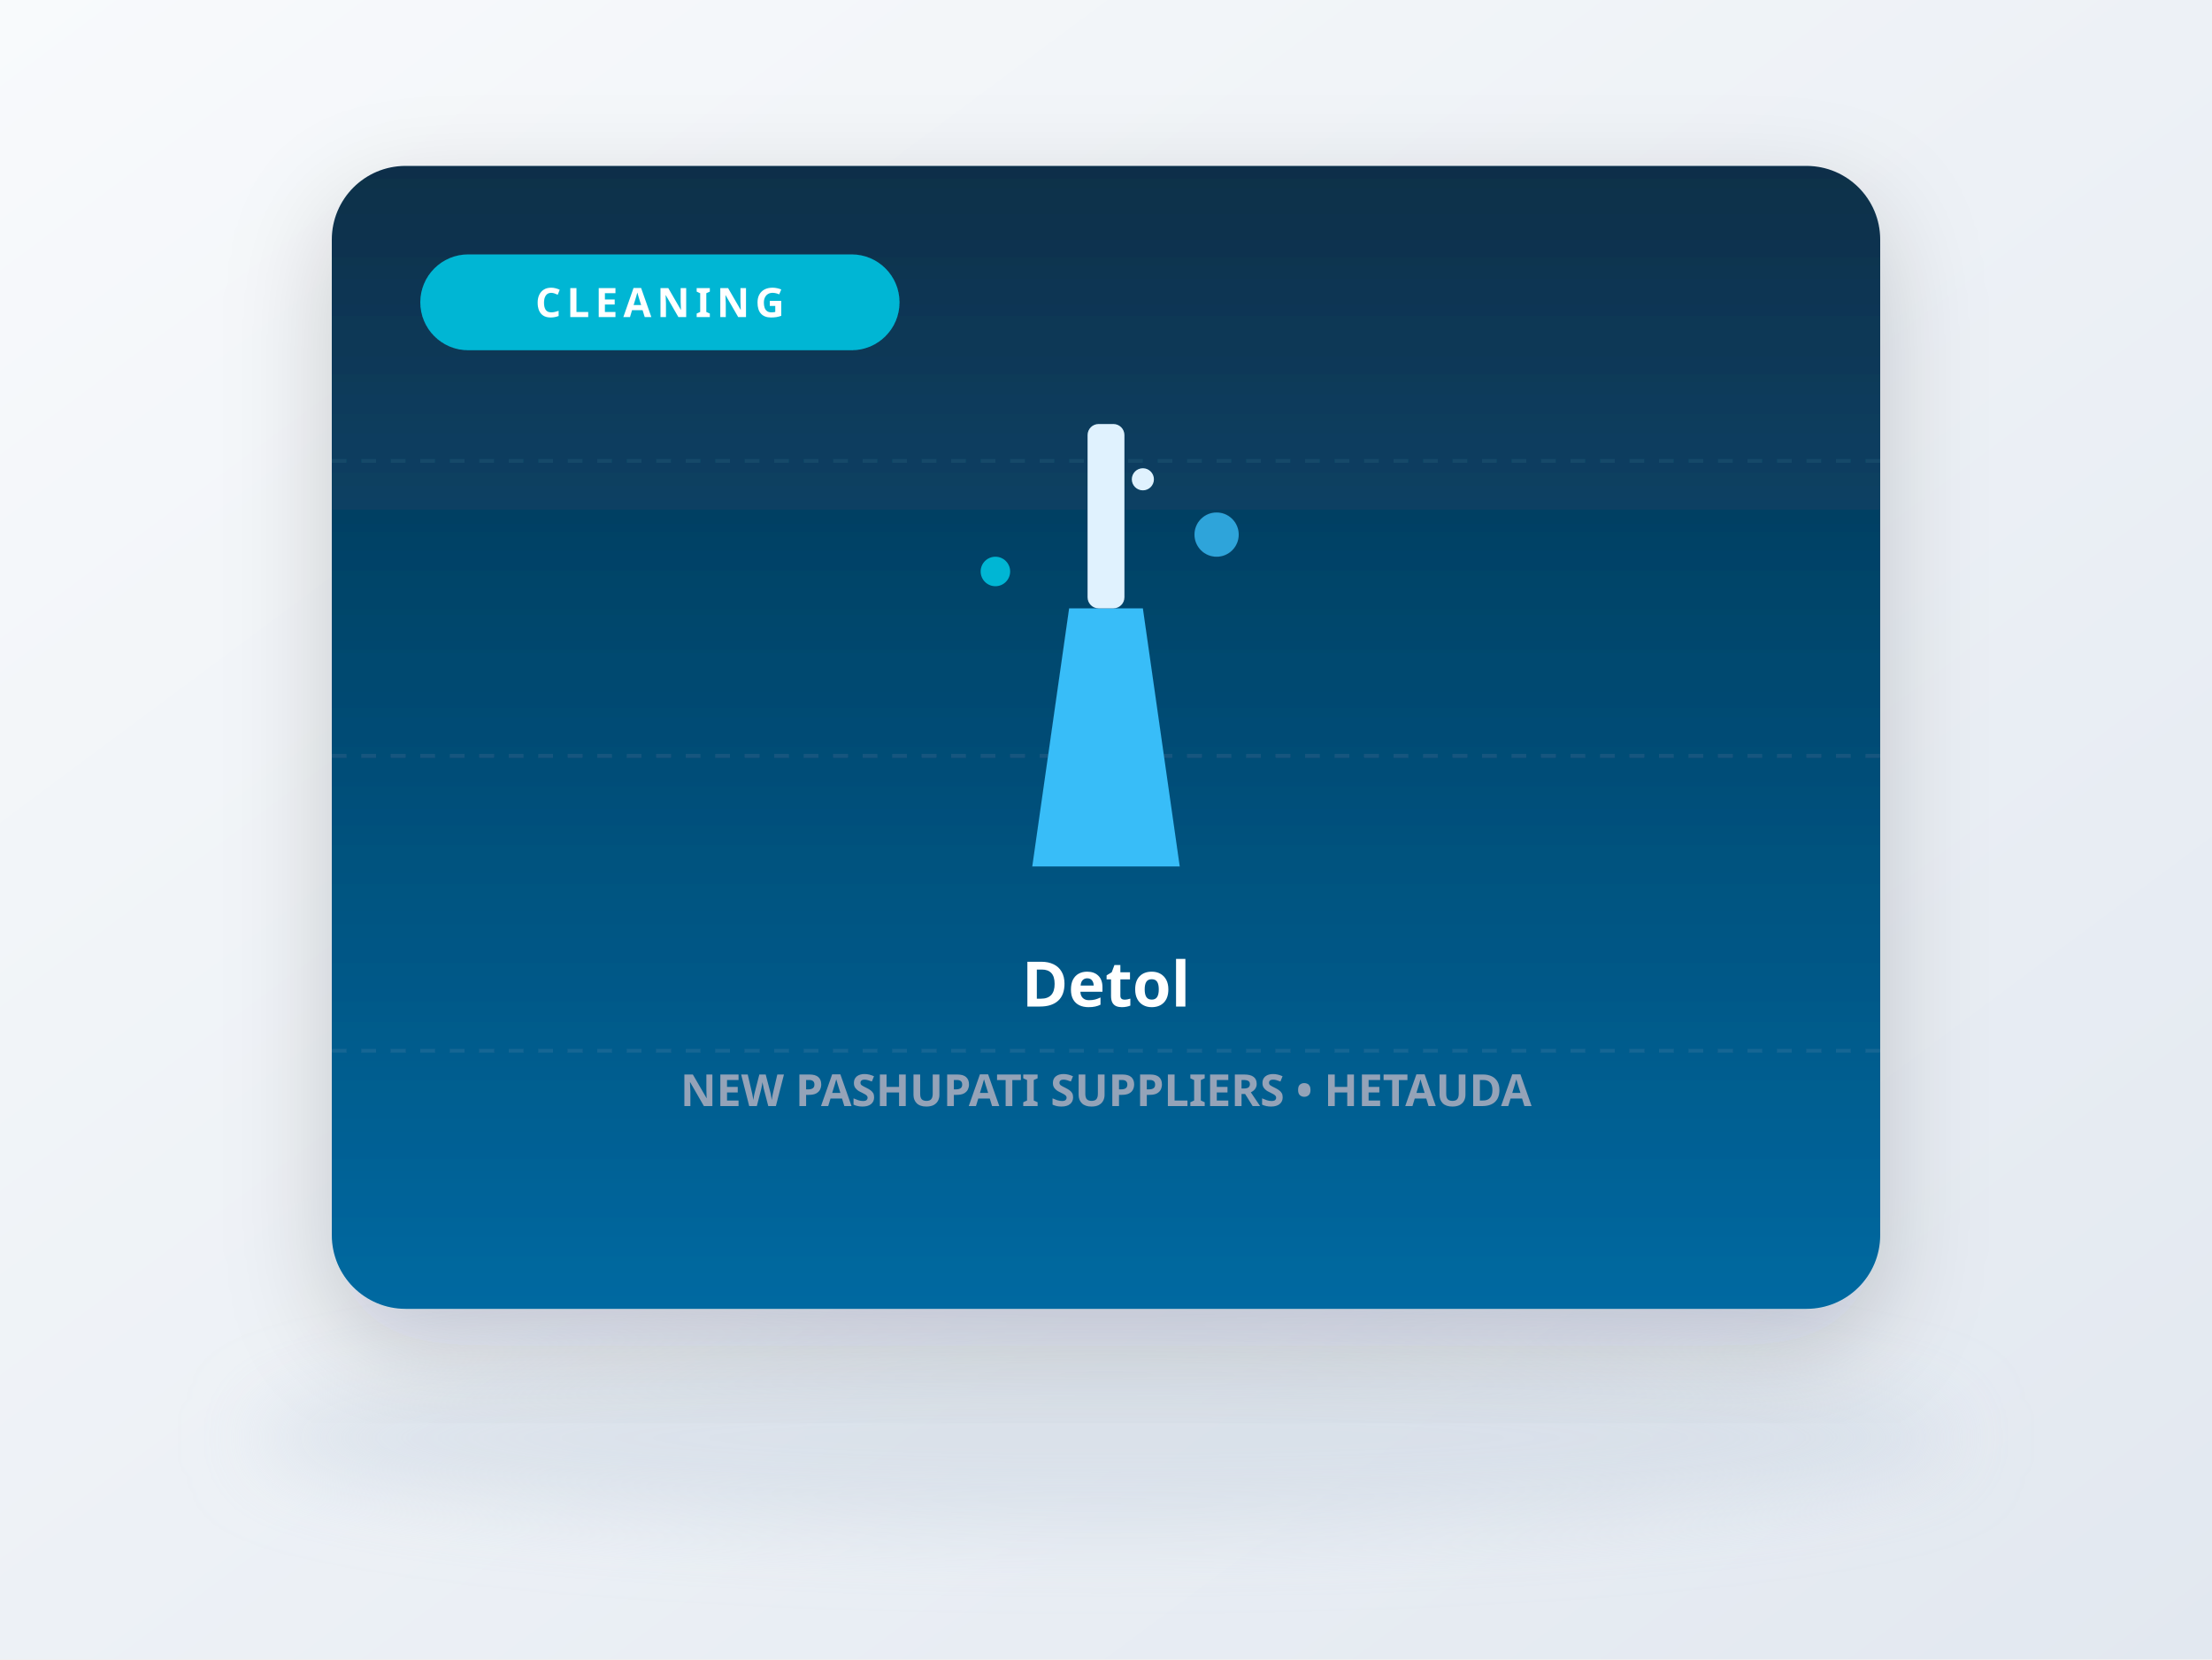
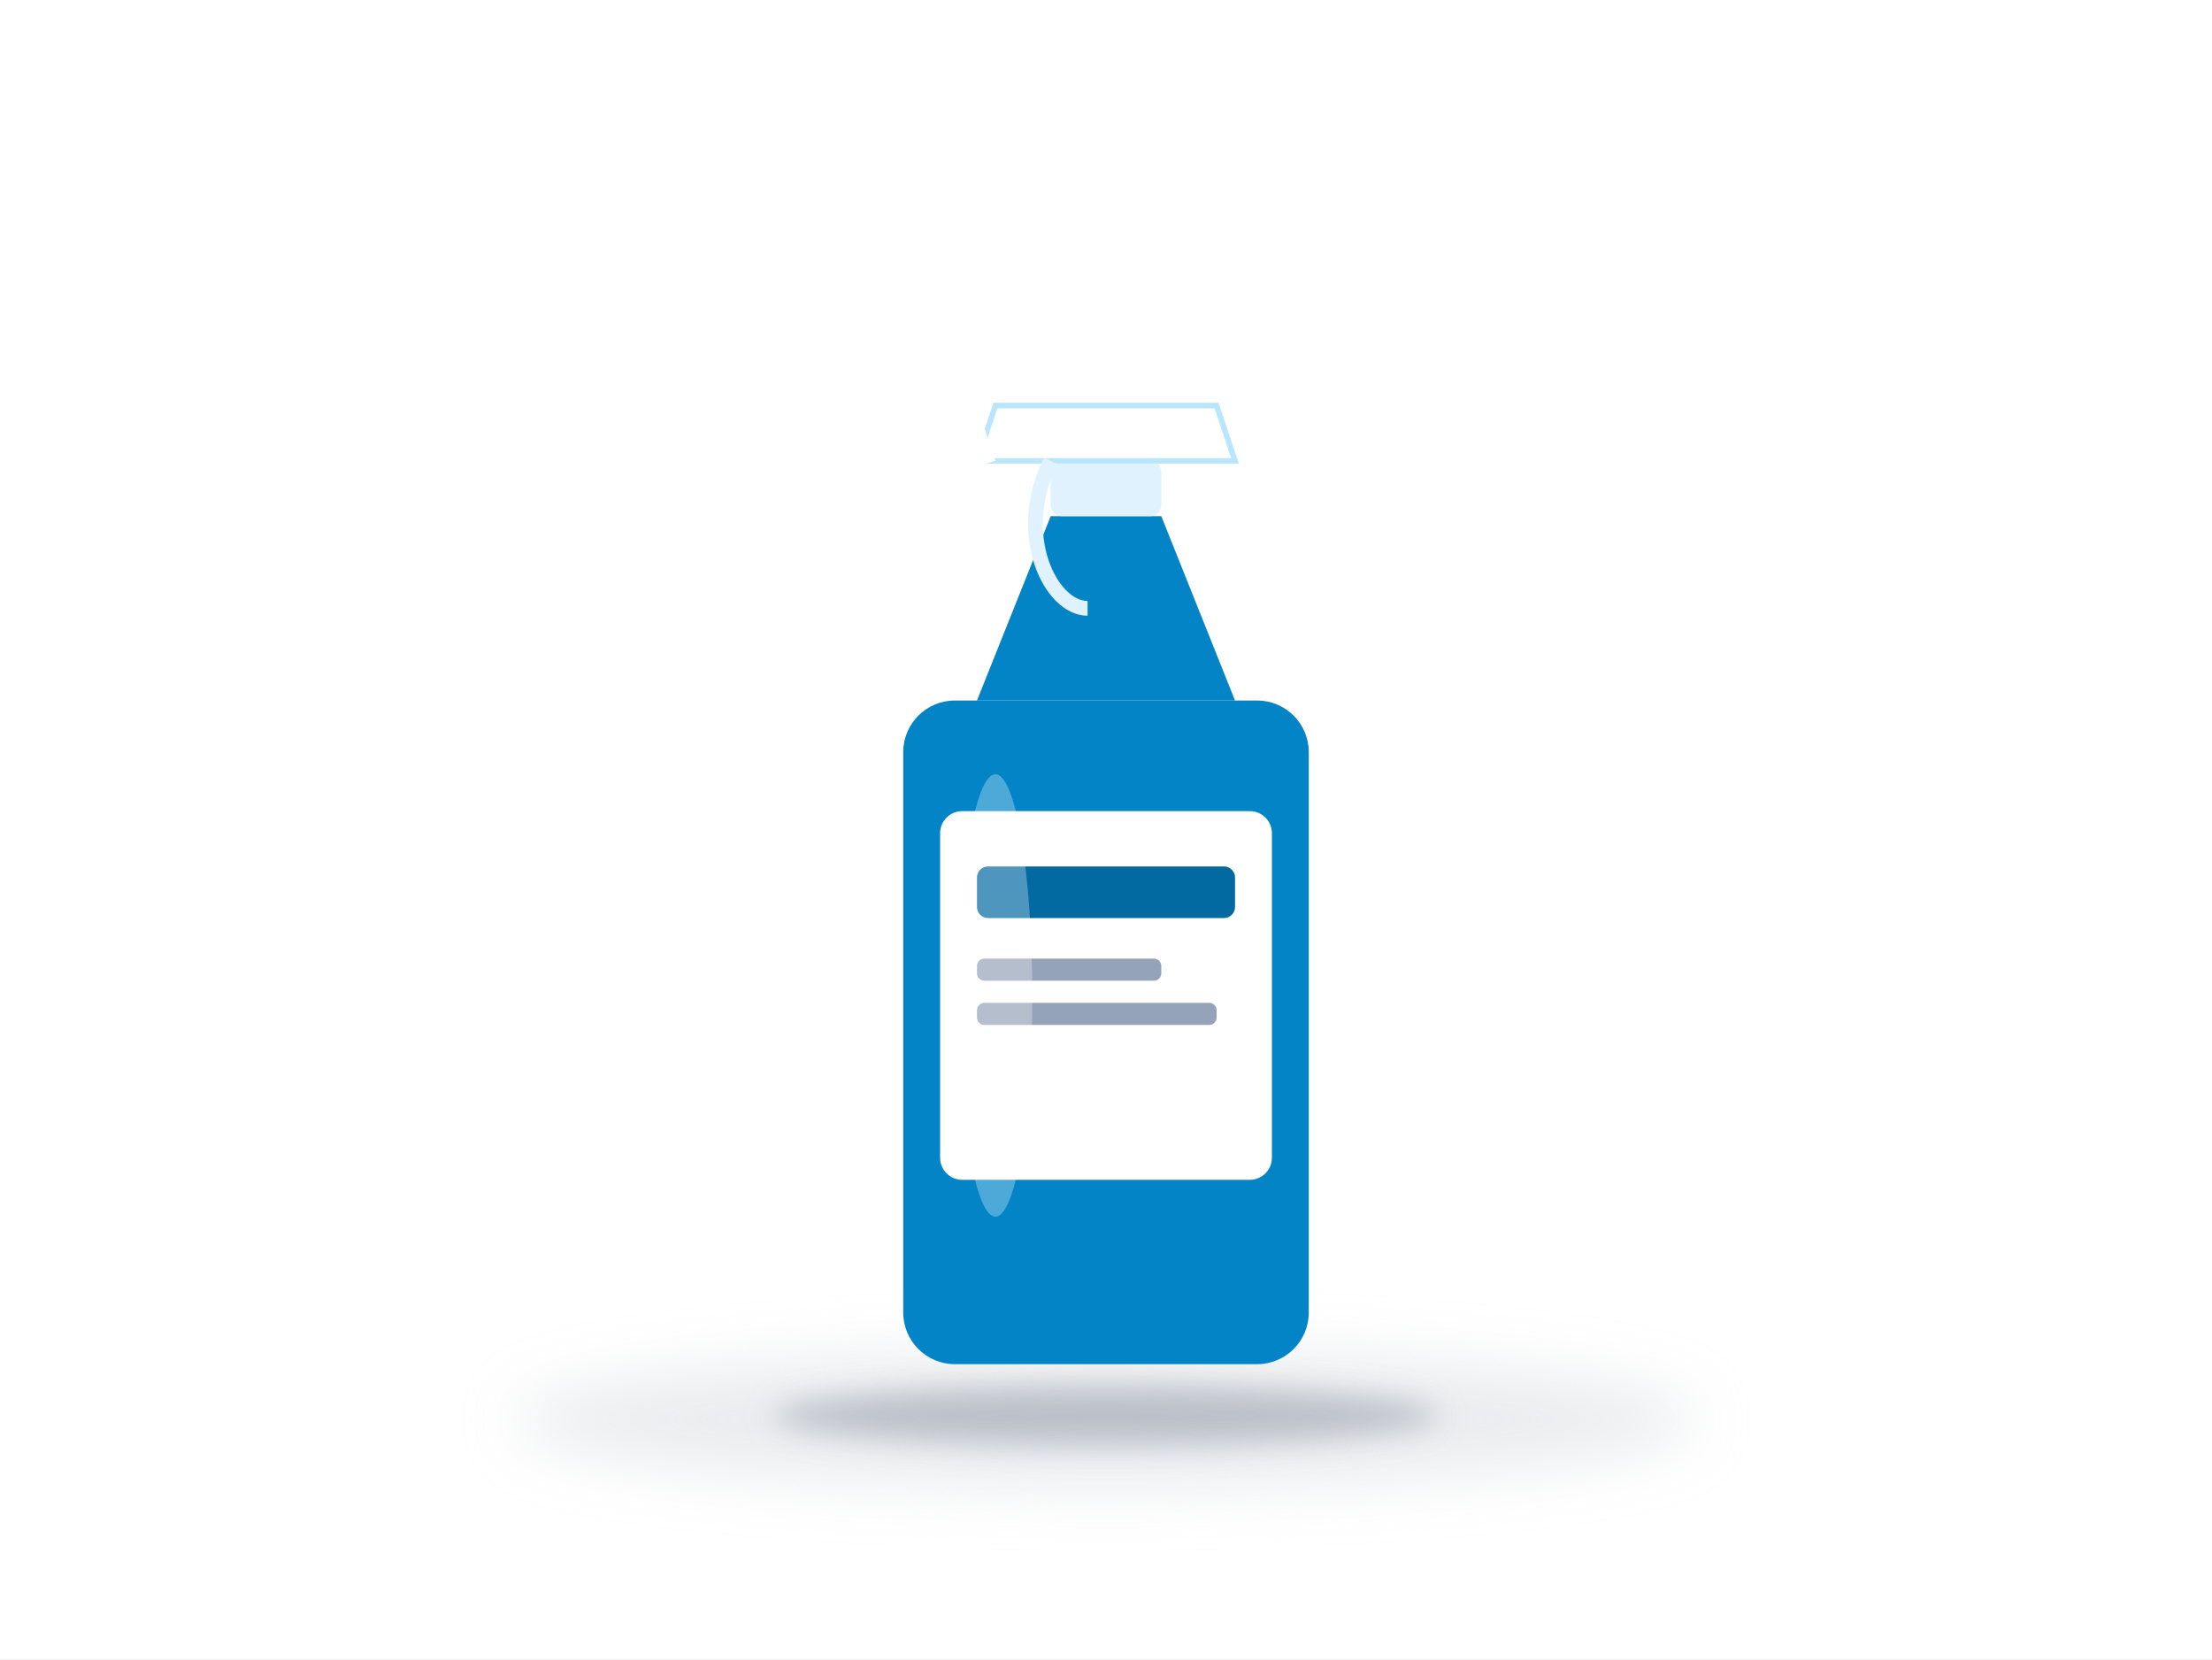
<svg xmlns="http://www.w3.org/2000/svg" viewBox="0 0 600 450" width="600" height="450">
  <defs>
-     <linearGradient id="bgGrad" x1="0%" y1="0%" x2="100%" y2="100%">
-       <stop offset="0%" stop-color="#F8FAFC" />
+     <linearGradient id="metalGrad" x1="0%" y1="0%" x2="100%" y2="0%">
+       <stop offset="0%" stop-color="#94A3B8" />
+       <stop offset="25%" stop-color="#E2E8F0" />
+       <stop offset="50%" stop-color="#FFFFFF" />
+       <stop offset="75%" stop-color="#CBD5E1" />
+       <stop offset="100%" stop-color="#64748B" />
+     </linearGradient>
+     <linearGradient id="chromeGrad" x1="0%" y1="0%" x2="0%" y2="100%">
+       <stop offset="0%" stop-color="#FFFFFF" />
+       <stop offset="35%" stop-color="#CBD5E1" />
+       <stop offset="70%" stop-color="#94A3B8" />
      <stop offset="100%" stop-color="#E2E8F0" />
    </linearGradient>
-     <linearGradient id="cardGrad" x1="0%" y1="0%" x2="0%" y2="100%">
-       <stop offset="0%" stop-color="#082F49" />
-       <stop offset="100%" stop-color="#0369A1" />
+     <linearGradient id="brassGrad" x1="0%" y1="0%" x2="100%" y2="100%">
+       <stop offset="0%" stop-color="#FDE68A" />
+       <stop offset="30%" stop-color="#F59E0B" />
+       <stop offset="70%" stop-color="#D97706" />
+       <stop offset="100%" stop-color="#B45309" />
    </linearGradient>
-     <filter id="shadow" x="-10%" y="-10%" width="120%" height="120%">
-       <feDropShadow dx="0" dy="10" stdDeviation="14" flood-color="#0F172A" flood-opacity="0.18" />
-     </filter>
+     <linearGradient id="nonstickGrad" x1="0%" y1="0%" x2="100%" y2="100%">
+       <stop offset="0%" stop-color="#262626" />
+       <stop offset="50%" stop-color="#171717" />
+       <stop offset="100%" stop-color="#0A0A0A" />
+     </linearGradient>
+     <linearGradient id="strawGrad" x1="0%" y1="0%" x2="100%" y2="0%">
+       <stop offset="0%" stop-color="#D97706" />
+       <stop offset="50%" stop-color="#FDE68A" />
+       <stop offset="100%" stop-color="#B45309" />
+     </linearGradient>
  </defs>
-   <rect width="600" height="450" fill="url(#bgGrad)" />
-   <ellipse cx="300" cy="390" rx="230" ry="24" fill="#CBD5E1" opacity="0.5" filter="blur(10px)" />
-   <g transform="translate(90, 45)" filter="url(#shadow)">
-     <rect width="420" height="310" rx="20" fill="url(#cardGrad)" />
-     <line x1="0" y1="80" x2="420" y2="80" stroke="#FFFFFF" stroke-opacity="0.06" stroke-dasharray="4,4" />
-     <line x1="0" y1="160" x2="420" y2="160" stroke="#FFFFFF" stroke-opacity="0.06" stroke-dasharray="4,4" />
-     <line x1="0" y1="240" x2="420" y2="240" stroke="#FFFFFF" stroke-opacity="0.06" stroke-dasharray="4,4" />
-     <rect x="24" y="24" width="130" height="26" rx="13" fill="#06B6D4" />
-     <text x="89" y="41" font-family="system-ui, sans-serif" font-size="11" font-weight="800" fill="#FFFFFF" text-anchor="middle" letter-spacing="1.5">CLEANING</text>
-     <g transform="translate(10, 10)">
-       <path d="M 180 180 L 220 180 L 210 110 L 190 110 Z" fill="#38BDF8" />
-       <rect x="195" y="60" width="10" height="50" rx="3" fill="#E0F2FE" />
-       <circle cx="170" cy="100" r="4" fill="#06B6D4" />
-       <circle cx="230" cy="90" r="6" fill="#38BDF8" opacity="0.8" />
-       <circle cx="210" cy="75" r="3" fill="#E0F2FE" />
-     </g>
-     <text x="210" y="228" font-family="system-ui, sans-serif" font-size="17" font-weight="800" fill="#FFFFFF" text-anchor="middle">Detol</text>
-     <text x="210" y="255" font-family="system-ui, sans-serif" font-size="12" font-weight="600" fill="#94A3B8" text-anchor="middle">NEW PASHUPATI SUPPLIERS • HETAUDA</text>
+   <rect width="600" height="450" fill="#FFFFFF" />
+   <ellipse cx="300" cy="385" rx="160" ry="18" fill="#D1D5DB" opacity="0.45" filter="blur(8px)" />
+   <ellipse cx="300" cy="384" rx="90" ry="8" fill="#9CA3AF" opacity="0.6" filter="blur(4px)" />
+   <g id="product-artwork">
+     <rect x="245" y="190" width="110" height="180" rx="14" fill="#0284C7" />
+     <path d="M 265 190 L 285 140 L 315 140 L 335 190 Z" fill="#0284C7" />
+     <rect x="285" y="125" width="30" height="15" rx="3" fill="#E0F2FE" />
+     <path d="M 270 110 L 330 110 L 335 125 L 265 125 Z" fill="#FFFFFF" stroke="#BAE6FD" stroke-width="1.5" />
+     <path d="M 265 110 L 230 118 L 245 132 L 270 125 Z" fill="#FFFFFF" />
+     <path d="M 285 125 C 275 145 285 165 295 165" stroke="#E0F2FE" stroke-width="4" fill="none" />
+     <rect x="255" y="220" width="90" height="100" rx="6" fill="#FFFFFF" />
+     <rect x="265" y="235" width="70" height="14" rx="3" fill="#0369A1" />
+     <rect x="265" y="260" width="50" height="6" rx="2" fill="#94A3B8" />
+     <rect x="265" y="272" width="65" height="6" rx="2" fill="#94A3B8" />
+     <ellipse cx="270" cy="270" rx="10" ry="60" fill="#FFFFFF" opacity="0.3" />
  </g>
</svg>
